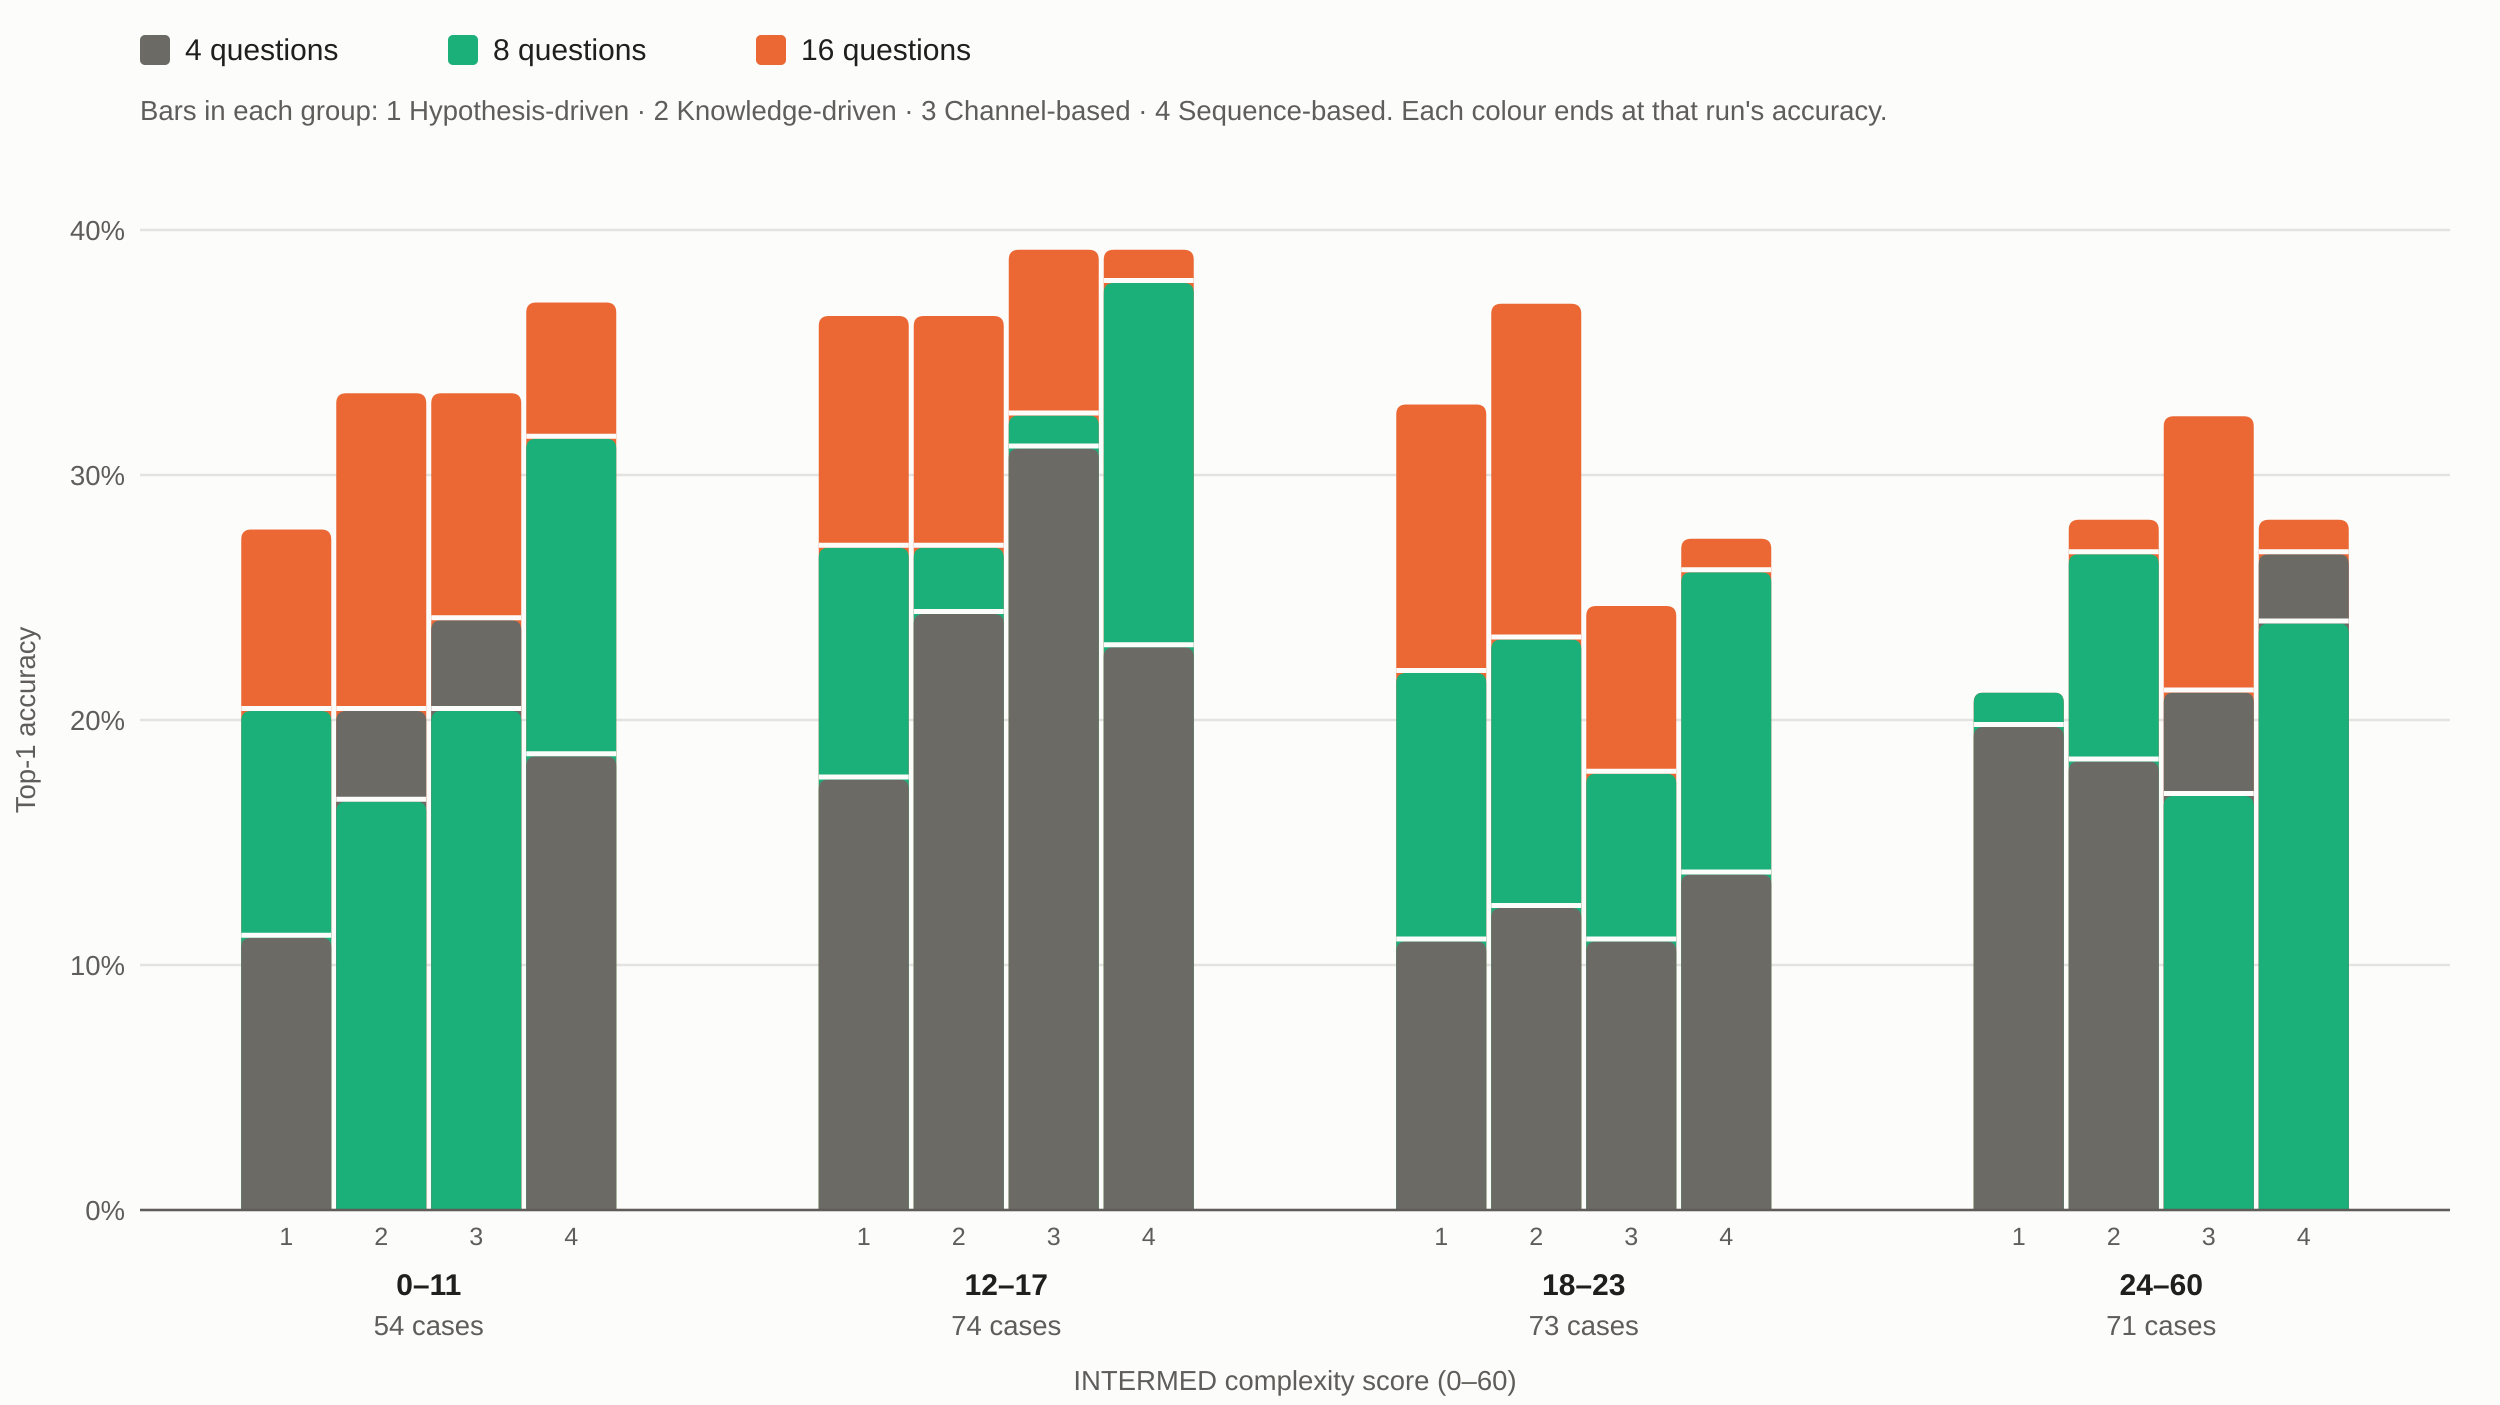
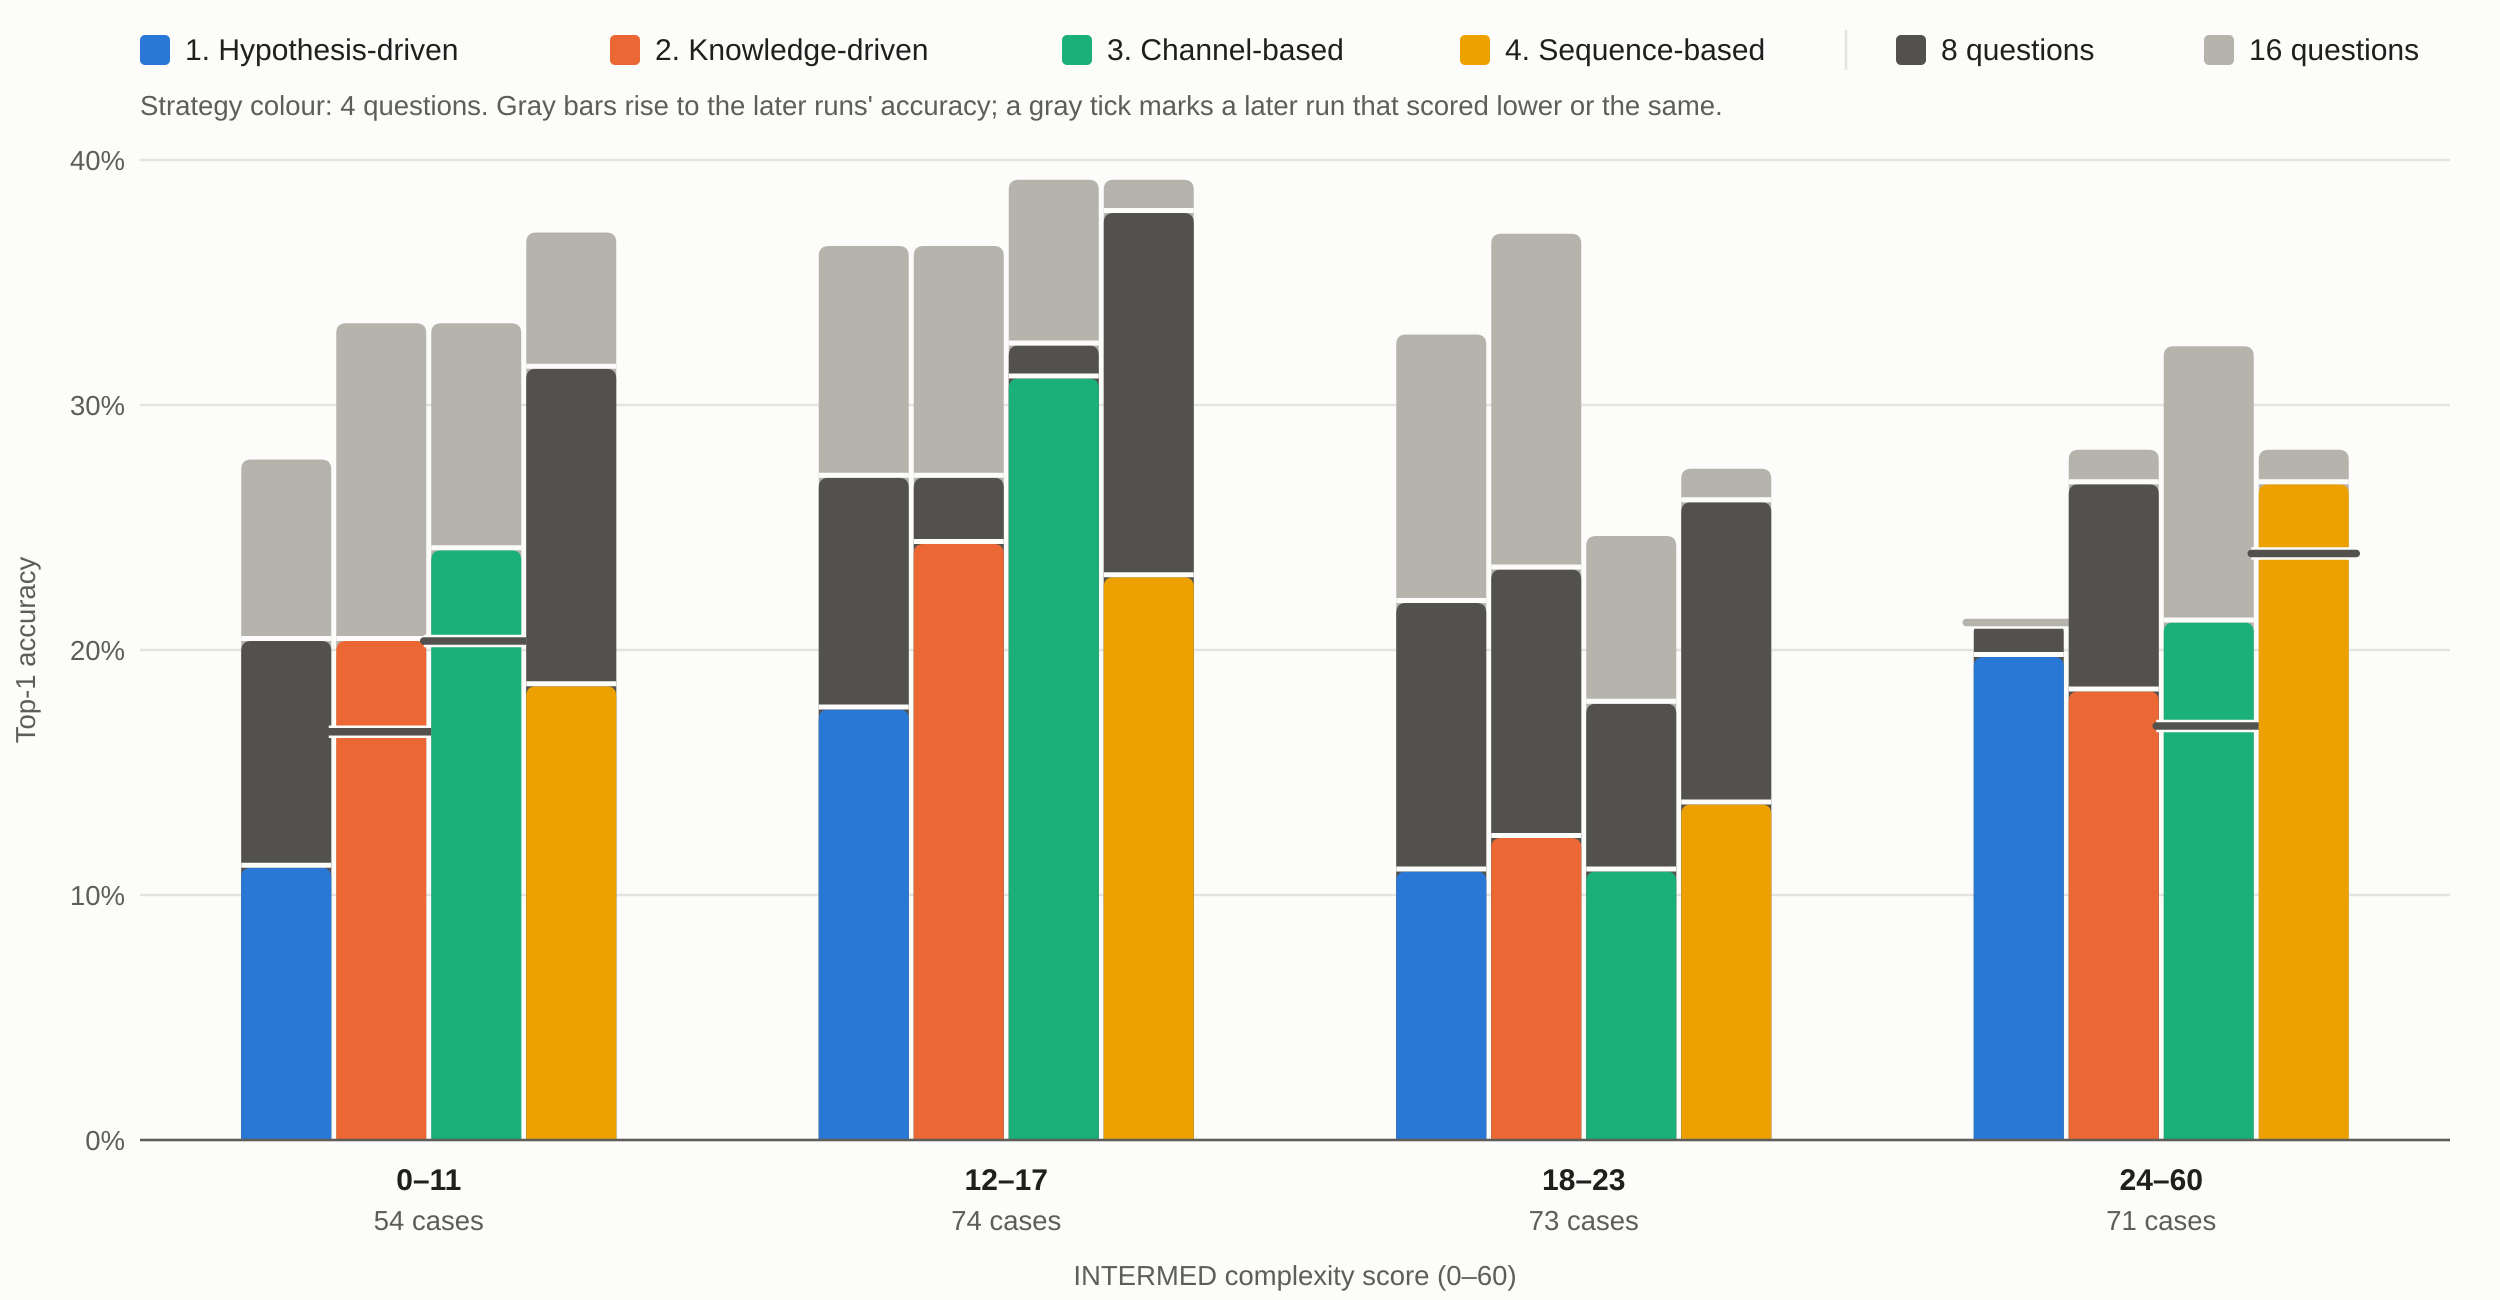
- <svg xmlns="http://www.w3.org/2000/svg" viewBox="0 0 1000 562" width="1000" height="562" font-family="-apple-system, Helvetica Neue, Arial, sans-serif" role="img" aria-label="Top-1 accuracy of each strategy by INTERMED complexity bucket">
-   <rect width="1000" height="562" fill="#fcfcfb" />
-   <rect x="56.0" y="14" width="12" height="12" rx="2" fill="#6b6a65" />
-   <text x="74.0" y="24" font-size="12" fill="#1f1f1e">4 questions</text>
-   <rect x="179.2" y="14" width="12" height="12" rx="2" fill="#1baf7a" />
-   <text x="197.2" y="24" font-size="12" fill="#1f1f1e">8 questions</text>
-   <rect x="302.4" y="14" width="12" height="12" rx="2" fill="#eb6834" />
-   <text x="320.4" y="24" font-size="12" fill="#1f1f1e">16 questions</text>
-   <text x="56" y="48" font-size="11" fill="#5e5d59">Bars in each group: 1 Hypothesis-driven · 2 Knowledge-driven · 3 Channel-based · 4 Sequence-based. Each colour ends at that run's accuracy.</text>
-   <line x1="56" x2="980" y1="484.0" y2="484.0" stroke="#e4e3df" stroke-width="1" />
-   <text x="50" y="488.0" font-size="11" text-anchor="end" fill="#5e5d59">0%</text>
-   <line x1="56" x2="980" y1="386.0" y2="386.0" stroke="#e4e3df" stroke-width="1" />
-   <text x="50" y="390.0" font-size="11" text-anchor="end" fill="#5e5d59">10%</text>
-   <line x1="56" x2="980" y1="288.0" y2="288.0" stroke="#e4e3df" stroke-width="1" />
-   <text x="50" y="292.0" font-size="11" text-anchor="end" fill="#5e5d59">20%</text>
-   <line x1="56" x2="980" y1="190.0" y2="190.0" stroke="#e4e3df" stroke-width="1" />
-   <text x="50" y="194.0" font-size="11" text-anchor="end" fill="#5e5d59">30%</text>
-   <line x1="56" x2="980" y1="92.0" y2="92.0" stroke="#e4e3df" stroke-width="1" />
-   <text x="50" y="96.0" font-size="11" text-anchor="end" fill="#5e5d59">40%</text>
-   <text transform="translate(14 288.0) rotate(-90)" font-size="11" text-anchor="middle" fill="#5e5d59">Top-1 accuracy</text>
-   <text x="171.5" y="518" font-size="12" font-weight="600" text-anchor="middle" fill="#1f1f1e">0–11</text>
-   <text x="171.5" y="534" font-size="11" text-anchor="middle" fill="#5e5d59">54 cases</text>
+ <svg xmlns="http://www.w3.org/2000/svg" viewBox="0 0 1000 520" width="1000" height="520" font-family="-apple-system, Helvetica Neue, Arial, sans-serif" role="img" aria-label="Top-1 accuracy of each strategy by INTERMED complexity bucket">
+   <rect width="1000" height="520" fill="#fcfcfb" />
+   <rect x="56.0" y="14" width="12" height="12" rx="2" fill="#2a78d6" />
+   <text x="74.0" y="24" font-size="12" fill="#1f1f1e">1. Hypothesis-driven</text>
+   <rect x="244.0" y="14" width="12" height="12" rx="2" fill="#eb6834" />
+   <text x="262.0" y="24" font-size="12" fill="#1f1f1e">2. Knowledge-driven</text>
+   <rect x="424.8" y="14" width="12" height="12" rx="2" fill="#1baf7a" />
+   <text x="442.8" y="24" font-size="12" fill="#1f1f1e">3. Channel-based</text>
+   <rect x="584.0" y="14" width="12" height="12" rx="2" fill="#eda100" />
+   <text x="602.0" y="24" font-size="12" fill="#1f1f1e">4. Sequence-based</text>
+   <line x1="738.4" x2="738.4" y1="12" y2="28" stroke="#e4e3df" stroke-width="1" />
+   <rect x="758.4" y="14" width="12" height="12" rx="2" fill="#52514e" />
+   <text x="776.4" y="24" font-size="12" fill="#1f1f1e">8 questions</text>
+   <rect x="881.6" y="14" width="12" height="12" rx="2" fill="#b5b3ac" />
+   <text x="899.6" y="24" font-size="12" fill="#1f1f1e">16 questions</text>
+   <text x="56" y="46" font-size="11" fill="#5e5d59">Strategy colour: 4 questions. Gray bars rise to the later runs' accuracy; a gray tick marks a later run that scored lower or the same.</text>
+   <line x1="56" x2="980" y1="456.0" y2="456.0" stroke="#e4e3df" stroke-width="1" />
+   <text x="50" y="460.0" font-size="11" text-anchor="end" fill="#5e5d59">0%</text>
+   <line x1="56" x2="980" y1="358.0" y2="358.0" stroke="#e4e3df" stroke-width="1" />
+   <text x="50" y="362.0" font-size="11" text-anchor="end" fill="#5e5d59">10%</text>
+   <line x1="56" x2="980" y1="260.0" y2="260.0" stroke="#e4e3df" stroke-width="1" />
+   <text x="50" y="264.0" font-size="11" text-anchor="end" fill="#5e5d59">20%</text>
+   <line x1="56" x2="980" y1="162.0" y2="162.0" stroke="#e4e3df" stroke-width="1" />
+   <text x="50" y="166.0" font-size="11" text-anchor="end" fill="#5e5d59">30%</text>
+   <line x1="56" x2="980" y1="64.0" y2="64.0" stroke="#e4e3df" stroke-width="1" />
+   <text x="50" y="68.0" font-size="11" text-anchor="end" fill="#5e5d59">40%</text>
+   <text transform="translate(14 260.0) rotate(-90)" font-size="11" text-anchor="middle" fill="#5e5d59">Top-1 accuracy</text>
+   <text x="171.5" y="476" font-size="12" font-weight="600" text-anchor="middle" fill="#1f1f1e">0–11</text>
+   <text x="171.5" y="492" font-size="11" text-anchor="middle" fill="#5e5d59">54 cases</text>
  <g>
-     <path d="M96.5,484.0 V215.8 Q96.5,211.8 100.5,211.8 H128.5 Q132.5,211.8 132.5,215.8 V484.0 Z" fill="#eb6834" />
-     <path d="M96.5,484.0 V288.4 Q96.5,284.4 100.5,284.4 H128.5 Q132.5,284.4 132.5,288.4 V484.0 Z" fill="#1baf7a" />
-     <line x1="96.5" x2="132.5" y1="283.4" y2="283.4" stroke="#fcfcfb" stroke-width="2" />
-     <path d="M96.5,484.0 V379.1 Q96.5,375.1 100.5,375.1 H128.5 Q132.5,375.1 132.5,379.1 V484.0 Z" fill="#6b6a65" />
-     <line x1="96.5" x2="132.5" y1="374.1" y2="374.1" stroke="#fcfcfb" stroke-width="2" />
-     <text x="114.5" y="498.0" font-size="10" text-anchor="middle" fill="#5e5d59">1</text>
+     <path d="M96.5,456.0 V187.8 Q96.5,183.8 100.5,183.8 H128.5 Q132.5,183.8 132.5,187.8 V456.0 Z" fill="#b5b3ac" />
+     <path d="M96.5,456.0 V260.4 Q96.5,256.4 100.5,256.4 H128.5 Q132.5,256.4 132.5,260.4 V456.0 Z" fill="#52514e" />
+     <line x1="96.5" x2="132.5" y1="255.4" y2="255.4" stroke="#fcfcfb" stroke-width="2" />
+     <path d="M96.5,456.0 V351.1 Q96.5,347.1 100.5,347.1 H128.5 Q132.5,347.1 132.5,351.1 V456.0 Z" fill="#2a78d6" />
+     <line x1="96.5" x2="132.5" y1="346.1" y2="346.1" stroke="#fcfcfb" stroke-width="2" />
  </g>
  <g>
-     <path d="M134.5,484.0 V161.3 Q134.5,157.3 138.5,157.3 H166.5 Q170.5,157.3 170.5,161.3 V484.0 Z" fill="#eb6834" />
-     <path d="M134.5,484.0 V288.4 Q134.5,284.4 138.5,284.4 H166.5 Q170.5,284.4 170.5,288.4 V484.0 Z" fill="#6b6a65" />
-     <line x1="134.5" x2="170.5" y1="283.4" y2="283.4" stroke="#fcfcfb" stroke-width="2" />
-     <path d="M134.5,484.0 V324.7 Q134.5,320.7 138.5,320.7 H166.5 Q170.5,320.7 170.5,324.7 V484.0 Z" fill="#1baf7a" />
-     <line x1="134.5" x2="170.5" y1="319.7" y2="319.7" stroke="#fcfcfb" stroke-width="2" />
-     <text x="152.5" y="498.0" font-size="10" text-anchor="middle" fill="#5e5d59">2</text>
+     <path d="M134.5,456.0 V133.3 Q134.5,129.3 138.5,129.3 H166.5 Q170.5,129.3 170.5,133.3 V456.0 Z" fill="#b5b3ac" />
+     <path d="M134.5,456.0 V260.4 Q134.5,256.4 138.5,256.4 H166.5 Q170.5,256.4 170.5,260.4 V456.0 Z" fill="#eb6834" />
+     <line x1="134.5" x2="170.5" y1="255.4" y2="255.4" stroke="#fcfcfb" stroke-width="2" />
+     <line x1="131.5" x2="173.5" y1="292.7" y2="292.7" stroke="#fcfcfb" stroke-width="5" />
+     <line x1="131.5" x2="173.5" y1="292.7" y2="292.7" stroke="#52514e" stroke-width="3" stroke-linecap="round" />
  </g>
  <g>
-     <path d="M172.5,484.0 V161.3 Q172.5,157.3 176.5,157.3 H204.5 Q208.5,157.3 208.5,161.3 V484.0 Z" fill="#eb6834" />
-     <path d="M172.5,484.0 V252.1 Q172.5,248.1 176.5,248.1 H204.5 Q208.5,248.1 208.5,252.1 V484.0 Z" fill="#6b6a65" />
-     <line x1="172.5" x2="208.5" y1="247.1" y2="247.1" stroke="#fcfcfb" stroke-width="2" />
-     <path d="M172.5,484.0 V288.4 Q172.5,284.4 176.5,284.4 H204.5 Q208.5,284.4 208.5,288.4 V484.0 Z" fill="#1baf7a" />
-     <line x1="172.5" x2="208.5" y1="283.4" y2="283.4" stroke="#fcfcfb" stroke-width="2" />
-     <text x="190.5" y="498.0" font-size="10" text-anchor="middle" fill="#5e5d59">3</text>
+     <path d="M172.5,456.0 V133.3 Q172.5,129.3 176.5,129.3 H204.5 Q208.5,129.3 208.5,133.3 V456.0 Z" fill="#b5b3ac" />
+     <path d="M172.5,456.0 V224.1 Q172.5,220.1 176.5,220.1 H204.5 Q208.5,220.1 208.5,224.1 V456.0 Z" fill="#1baf7a" />
+     <line x1="172.5" x2="208.5" y1="219.1" y2="219.1" stroke="#fcfcfb" stroke-width="2" />
+     <line x1="169.5" x2="211.5" y1="256.4" y2="256.4" stroke="#fcfcfb" stroke-width="5" />
+     <line x1="169.5" x2="211.5" y1="256.4" y2="256.4" stroke="#52514e" stroke-width="3" stroke-linecap="round" />
  </g>
  <g>
-     <path d="M210.5,484.0 V125.0 Q210.5,121.0 214.5,121.0 H242.5 Q246.5,121.0 246.5,125.0 V484.0 Z" fill="#eb6834" />
-     <path d="M210.5,484.0 V179.5 Q210.5,175.5 214.5,175.5 H242.5 Q246.5,175.5 246.5,179.5 V484.0 Z" fill="#1baf7a" />
-     <line x1="210.5" x2="246.5" y1="174.5" y2="174.5" stroke="#fcfcfb" stroke-width="2" />
-     <path d="M210.5,484.0 V306.5 Q210.5,302.5 214.5,302.5 H242.5 Q246.5,302.5 246.5,306.5 V484.0 Z" fill="#6b6a65" />
-     <line x1="210.5" x2="246.5" y1="301.5" y2="301.5" stroke="#fcfcfb" stroke-width="2" />
-     <text x="228.5" y="498.0" font-size="10" text-anchor="middle" fill="#5e5d59">4</text>
+     <path d="M210.5,456.0 V97.0 Q210.5,93.0 214.5,93.0 H242.5 Q246.5,93.0 246.5,97.0 V456.0 Z" fill="#b5b3ac" />
+     <path d="M210.5,456.0 V151.5 Q210.5,147.5 214.5,147.5 H242.5 Q246.5,147.5 246.5,151.5 V456.0 Z" fill="#52514e" />
+     <line x1="210.5" x2="246.5" y1="146.5" y2="146.5" stroke="#fcfcfb" stroke-width="2" />
+     <path d="M210.5,456.0 V278.5 Q210.5,274.5 214.5,274.5 H242.5 Q246.5,274.5 246.5,278.5 V456.0 Z" fill="#eda100" />
+     <line x1="210.5" x2="246.5" y1="273.5" y2="273.5" stroke="#fcfcfb" stroke-width="2" />
  </g>
-   <text x="402.5" y="518" font-size="12" font-weight="600" text-anchor="middle" fill="#1f1f1e">12–17</text>
-   <text x="402.5" y="534" font-size="11" text-anchor="middle" fill="#5e5d59">74 cases</text>
+   <text x="402.5" y="476" font-size="12" font-weight="600" text-anchor="middle" fill="#1f1f1e">12–17</text>
+   <text x="402.5" y="492" font-size="11" text-anchor="middle" fill="#5e5d59">74 cases</text>
  <g>
-     <path d="M327.5,484.0 V130.4 Q327.5,126.4 331.5,126.4 H359.5 Q363.5,126.4 363.5,130.4 V484.0 Z" fill="#eb6834" />
-     <path d="M327.5,484.0 V223.1 Q327.5,219.1 331.5,219.1 H359.5 Q363.5,219.1 363.5,223.1 V484.0 Z" fill="#1baf7a" />
-     <line x1="327.5" x2="363.5" y1="218.1" y2="218.1" stroke="#fcfcfb" stroke-width="2" />
-     <path d="M327.5,484.0 V315.8 Q327.5,311.8 331.5,311.8 H359.5 Q363.5,311.8 363.5,315.8 V484.0 Z" fill="#6b6a65" />
-     <line x1="327.5" x2="363.5" y1="310.8" y2="310.8" stroke="#fcfcfb" stroke-width="2" />
-     <text x="345.5" y="498.0" font-size="10" text-anchor="middle" fill="#5e5d59">1</text>
+     <path d="M327.5,456.0 V102.4 Q327.5,98.4 331.5,98.4 H359.5 Q363.5,98.4 363.5,102.4 V456.0 Z" fill="#b5b3ac" />
+     <path d="M327.5,456.0 V195.1 Q327.5,191.1 331.5,191.1 H359.5 Q363.5,191.1 363.5,195.1 V456.0 Z" fill="#52514e" />
+     <line x1="327.5" x2="363.5" y1="190.1" y2="190.1" stroke="#fcfcfb" stroke-width="2" />
+     <path d="M327.5,456.0 V287.8 Q327.5,283.8 331.5,283.8 H359.5 Q363.5,283.8 363.5,287.8 V456.0 Z" fill="#2a78d6" />
+     <line x1="327.5" x2="363.5" y1="282.8" y2="282.8" stroke="#fcfcfb" stroke-width="2" />
  </g>
  <g>
-     <path d="M365.5,484.0 V130.4 Q365.5,126.4 369.5,126.4 H397.5 Q401.5,126.4 401.5,130.4 V484.0 Z" fill="#eb6834" />
-     <path d="M365.5,484.0 V223.1 Q365.5,219.1 369.5,219.1 H397.5 Q401.5,219.1 401.5,223.1 V484.0 Z" fill="#1baf7a" />
-     <line x1="365.5" x2="401.5" y1="218.1" y2="218.1" stroke="#fcfcfb" stroke-width="2" />
-     <path d="M365.5,484.0 V249.6 Q365.5,245.6 369.5,245.6 H397.5 Q401.5,245.6 401.5,249.6 V484.0 Z" fill="#6b6a65" />
-     <line x1="365.5" x2="401.5" y1="244.6" y2="244.6" stroke="#fcfcfb" stroke-width="2" />
-     <text x="383.5" y="498.0" font-size="10" text-anchor="middle" fill="#5e5d59">2</text>
+     <path d="M365.5,456.0 V102.4 Q365.5,98.4 369.5,98.4 H397.5 Q401.5,98.4 401.5,102.4 V456.0 Z" fill="#b5b3ac" />
+     <path d="M365.5,456.0 V195.1 Q365.5,191.1 369.5,191.1 H397.5 Q401.5,191.1 401.5,195.1 V456.0 Z" fill="#52514e" />
+     <line x1="365.5" x2="401.5" y1="190.1" y2="190.1" stroke="#fcfcfb" stroke-width="2" />
+     <path d="M365.5,456.0 V221.6 Q365.5,217.6 369.5,217.6 H397.5 Q401.5,217.6 401.5,221.6 V456.0 Z" fill="#eb6834" />
+     <line x1="365.5" x2="401.5" y1="216.6" y2="216.6" stroke="#fcfcfb" stroke-width="2" />
  </g>
  <g>
-     <path d="M403.5,484.0 V103.9 Q403.5,99.9 407.5,99.9 H435.5 Q439.5,99.9 439.5,103.9 V484.0 Z" fill="#eb6834" />
-     <path d="M403.5,484.0 V170.2 Q403.5,166.2 407.5,166.2 H435.5 Q439.5,166.2 439.5,170.2 V484.0 Z" fill="#1baf7a" />
-     <line x1="403.5" x2="439.5" y1="165.2" y2="165.2" stroke="#fcfcfb" stroke-width="2" />
-     <path d="M403.5,484.0 V183.4 Q403.5,179.4 407.5,179.4 H435.5 Q439.5,179.4 439.5,183.4 V484.0 Z" fill="#6b6a65" />
-     <line x1="403.5" x2="439.5" y1="178.4" y2="178.4" stroke="#fcfcfb" stroke-width="2" />
-     <text x="421.5" y="498.0" font-size="10" text-anchor="middle" fill="#5e5d59">3</text>
+     <path d="M403.5,456.0 V75.9 Q403.5,71.9 407.5,71.9 H435.5 Q439.5,71.9 439.5,75.9 V456.0 Z" fill="#b5b3ac" />
+     <path d="M403.5,456.0 V142.2 Q403.5,138.2 407.5,138.2 H435.5 Q439.5,138.2 439.5,142.2 V456.0 Z" fill="#52514e" />
+     <line x1="403.5" x2="439.5" y1="137.2" y2="137.2" stroke="#fcfcfb" stroke-width="2" />
+     <path d="M403.5,456.0 V155.4 Q403.5,151.4 407.5,151.4 H435.5 Q439.5,151.4 439.5,155.4 V456.0 Z" fill="#1baf7a" />
+     <line x1="403.5" x2="439.5" y1="150.4" y2="150.4" stroke="#fcfcfb" stroke-width="2" />
  </g>
  <g>
-     <path d="M441.5,484.0 V103.9 Q441.5,99.9 445.5,99.9 H473.5 Q477.5,99.9 477.5,103.9 V484.0 Z" fill="#eb6834" />
-     <path d="M441.5,484.0 V117.2 Q441.5,113.2 445.5,113.2 H473.5 Q477.5,113.2 477.5,117.2 V484.0 Z" fill="#1baf7a" />
-     <line x1="441.5" x2="477.5" y1="112.2" y2="112.2" stroke="#fcfcfb" stroke-width="2" />
-     <path d="M441.5,484.0 V262.9 Q441.5,258.9 445.5,258.9 H473.5 Q477.5,258.9 477.5,262.9 V484.0 Z" fill="#6b6a65" />
-     <line x1="441.5" x2="477.5" y1="257.9" y2="257.9" stroke="#fcfcfb" stroke-width="2" />
-     <text x="459.5" y="498.0" font-size="10" text-anchor="middle" fill="#5e5d59">4</text>
+     <path d="M441.5,456.0 V75.9 Q441.5,71.9 445.5,71.9 H473.5 Q477.5,71.9 477.5,75.9 V456.0 Z" fill="#b5b3ac" />
+     <path d="M441.5,456.0 V89.2 Q441.5,85.2 445.5,85.2 H473.5 Q477.5,85.2 477.5,89.2 V456.0 Z" fill="#52514e" />
+     <line x1="441.5" x2="477.5" y1="84.2" y2="84.2" stroke="#fcfcfb" stroke-width="2" />
+     <path d="M441.5,456.0 V234.9 Q441.5,230.9 445.5,230.9 H473.5 Q477.5,230.9 477.5,234.9 V456.0 Z" fill="#eda100" />
+     <line x1="441.5" x2="477.5" y1="229.9" y2="229.9" stroke="#fcfcfb" stroke-width="2" />
  </g>
-   <text x="633.5" y="518" font-size="12" font-weight="600" text-anchor="middle" fill="#1f1f1e">18–23</text>
-   <text x="633.5" y="534" font-size="11" text-anchor="middle" fill="#5e5d59">73 cases</text>
+   <text x="633.5" y="476" font-size="12" font-weight="600" text-anchor="middle" fill="#1f1f1e">18–23</text>
+   <text x="633.5" y="492" font-size="11" text-anchor="middle" fill="#5e5d59">73 cases</text>
  <g>
-     <path d="M558.5,484.0 V165.8 Q558.5,161.8 562.5,161.8 H590.5 Q594.5,161.8 594.5,165.8 V484.0 Z" fill="#eb6834" />
-     <path d="M558.5,484.0 V273.2 Q558.5,269.2 562.5,269.2 H590.5 Q594.5,269.2 594.5,273.2 V484.0 Z" fill="#1baf7a" />
-     <line x1="558.5" x2="594.5" y1="268.2" y2="268.2" stroke="#fcfcfb" stroke-width="2" />
-     <path d="M558.5,484.0 V380.6 Q558.5,376.6 562.5,376.6 H590.5 Q594.5,376.6 594.5,380.6 V484.0 Z" fill="#6b6a65" />
-     <line x1="558.5" x2="594.5" y1="375.6" y2="375.6" stroke="#fcfcfb" stroke-width="2" />
-     <text x="576.5" y="498.0" font-size="10" text-anchor="middle" fill="#5e5d59">1</text>
+     <path d="M558.5,456.0 V137.8 Q558.5,133.8 562.5,133.8 H590.5 Q594.5,133.8 594.5,137.8 V456.0 Z" fill="#b5b3ac" />
+     <path d="M558.5,456.0 V245.2 Q558.5,241.2 562.5,241.2 H590.5 Q594.5,241.2 594.5,245.2 V456.0 Z" fill="#52514e" />
+     <line x1="558.5" x2="594.5" y1="240.2" y2="240.2" stroke="#fcfcfb" stroke-width="2" />
+     <path d="M558.5,456.0 V352.6 Q558.5,348.6 562.5,348.6 H590.5 Q594.5,348.6 594.5,352.6 V456.0 Z" fill="#2a78d6" />
+     <line x1="558.5" x2="594.5" y1="347.6" y2="347.6" stroke="#fcfcfb" stroke-width="2" />
  </g>
  <g>
-     <path d="M596.5,484.0 V125.5 Q596.5,121.5 600.5,121.5 H628.5 Q632.5,121.5 632.5,125.5 V484.0 Z" fill="#eb6834" />
-     <path d="M596.5,484.0 V259.8 Q596.5,255.8 600.5,255.8 H628.5 Q632.5,255.8 632.5,259.8 V484.0 Z" fill="#1baf7a" />
-     <line x1="596.5" x2="632.5" y1="254.8" y2="254.8" stroke="#fcfcfb" stroke-width="2" />
-     <path d="M596.5,484.0 V367.2 Q596.5,363.2 600.5,363.2 H628.5 Q632.5,363.2 632.5,367.2 V484.0 Z" fill="#6b6a65" />
-     <line x1="596.5" x2="632.5" y1="362.2" y2="362.2" stroke="#fcfcfb" stroke-width="2" />
-     <text x="614.5" y="498.0" font-size="10" text-anchor="middle" fill="#5e5d59">2</text>
+     <path d="M596.5,456.0 V97.5 Q596.5,93.5 600.5,93.5 H628.5 Q632.5,93.5 632.5,97.5 V456.0 Z" fill="#b5b3ac" />
+     <path d="M596.5,456.0 V231.8 Q596.5,227.8 600.5,227.8 H628.5 Q632.5,227.8 632.5,231.8 V456.0 Z" fill="#52514e" />
+     <line x1="596.5" x2="632.5" y1="226.8" y2="226.8" stroke="#fcfcfb" stroke-width="2" />
+     <path d="M596.5,456.0 V339.2 Q596.5,335.2 600.5,335.2 H628.5 Q632.5,335.2 632.5,339.2 V456.0 Z" fill="#eb6834" />
+     <line x1="596.5" x2="632.5" y1="334.2" y2="334.2" stroke="#fcfcfb" stroke-width="2" />
  </g>
  <g>
-     <path d="M634.5,484.0 V246.4 Q634.5,242.4 638.5,242.4 H666.5 Q670.5,242.4 670.5,246.4 V484.0 Z" fill="#eb6834" />
-     <path d="M634.5,484.0 V313.5 Q634.5,309.5 638.5,309.5 H666.5 Q670.5,309.5 670.5,313.5 V484.0 Z" fill="#1baf7a" />
-     <line x1="634.5" x2="670.5" y1="308.5" y2="308.5" stroke="#fcfcfb" stroke-width="2" />
-     <path d="M634.5,484.0 V380.6 Q634.5,376.6 638.5,376.6 H666.5 Q670.5,376.6 670.5,380.6 V484.0 Z" fill="#6b6a65" />
-     <line x1="634.5" x2="670.5" y1="375.6" y2="375.6" stroke="#fcfcfb" stroke-width="2" />
-     <text x="652.5" y="498.0" font-size="10" text-anchor="middle" fill="#5e5d59">3</text>
+     <path d="M634.5,456.0 V218.4 Q634.5,214.4 638.5,214.4 H666.5 Q670.5,214.4 670.5,218.4 V456.0 Z" fill="#b5b3ac" />
+     <path d="M634.5,456.0 V285.5 Q634.5,281.5 638.5,281.5 H666.5 Q670.5,281.5 670.5,285.5 V456.0 Z" fill="#52514e" />
+     <line x1="634.5" x2="670.5" y1="280.5" y2="280.5" stroke="#fcfcfb" stroke-width="2" />
+     <path d="M634.5,456.0 V352.6 Q634.5,348.6 638.5,348.6 H666.5 Q670.5,348.6 670.5,352.6 V456.0 Z" fill="#1baf7a" />
+     <line x1="634.5" x2="670.5" y1="347.6" y2="347.6" stroke="#fcfcfb" stroke-width="2" />
  </g>
  <g>
-     <path d="M672.5,484.0 V219.5 Q672.5,215.5 676.5,215.5 H704.5 Q708.5,215.5 708.5,219.5 V484.0 Z" fill="#eb6834" />
-     <path d="M672.5,484.0 V232.9 Q672.5,228.9 676.5,228.9 H704.5 Q708.5,228.9 708.5,232.9 V484.0 Z" fill="#1baf7a" />
-     <line x1="672.5" x2="708.5" y1="227.9" y2="227.9" stroke="#fcfcfb" stroke-width="2" />
-     <path d="M672.5,484.0 V353.8 Q672.5,349.8 676.5,349.8 H704.5 Q708.5,349.8 708.5,353.8 V484.0 Z" fill="#6b6a65" />
-     <line x1="672.5" x2="708.5" y1="348.8" y2="348.8" stroke="#fcfcfb" stroke-width="2" />
-     <text x="690.5" y="498.0" font-size="10" text-anchor="middle" fill="#5e5d59">4</text>
+     <path d="M672.5,456.0 V191.5 Q672.5,187.5 676.5,187.5 H704.5 Q708.5,187.5 708.5,191.5 V456.0 Z" fill="#b5b3ac" />
+     <path d="M672.5,456.0 V204.9 Q672.5,200.9 676.5,200.9 H704.5 Q708.5,200.9 708.5,204.9 V456.0 Z" fill="#52514e" />
+     <line x1="672.5" x2="708.5" y1="199.9" y2="199.9" stroke="#fcfcfb" stroke-width="2" />
+     <path d="M672.5,456.0 V325.8 Q672.5,321.8 676.5,321.8 H704.5 Q708.5,321.8 708.5,325.8 V456.0 Z" fill="#eda100" />
+     <line x1="672.5" x2="708.5" y1="320.8" y2="320.8" stroke="#fcfcfb" stroke-width="2" />
  </g>
-   <text x="864.5" y="518" font-size="12" font-weight="600" text-anchor="middle" fill="#1f1f1e">24–60</text>
-   <text x="864.5" y="534" font-size="11" text-anchor="middle" fill="#5e5d59">71 cases</text>
+   <text x="864.5" y="476" font-size="12" font-weight="600" text-anchor="middle" fill="#1f1f1e">24–60</text>
+   <text x="864.5" y="492" font-size="11" text-anchor="middle" fill="#5e5d59">71 cases</text>
  <g>
-     <path d="M789.5,484.0 V281.0 Q789.5,277.0 793.5,277.0 H821.5 Q825.5,277.0 825.5,281.0 V484.0 Z" fill="#eb6834" />
-     <path d="M789.5,484.0 V281.0 Q789.5,277.0 793.5,277.0 H821.5 Q825.5,277.0 825.5,281.0 V484.0 Z" fill="#1baf7a" />
-     <line x1="789.5" x2="825.5" y1="276.0" y2="276.0" stroke="#fcfcfb" stroke-width="2" />
-     <path d="M789.5,484.0 V294.8 Q789.5,290.8 793.5,290.8 H821.5 Q825.5,290.8 825.5,294.8 V484.0 Z" fill="#6b6a65" />
-     <line x1="789.5" x2="825.5" y1="289.8" y2="289.8" stroke="#fcfcfb" stroke-width="2" />
-     <text x="807.5" y="498.0" font-size="10" text-anchor="middle" fill="#5e5d59">1</text>
+     <path d="M789.5,456.0 V253.0 Q789.5,249.0 793.5,249.0 H821.5 Q825.5,249.0 825.5,253.0 V456.0 Z" fill="#52514e" />
+     <line x1="789.5" x2="825.5" y1="248.0" y2="248.0" stroke="#fcfcfb" stroke-width="2" />
+     <path d="M789.5,456.0 V266.8 Q789.5,262.8 793.5,262.8 H821.5 Q825.5,262.8 825.5,266.8 V456.0 Z" fill="#2a78d6" />
+     <line x1="789.5" x2="825.5" y1="261.8" y2="261.8" stroke="#fcfcfb" stroke-width="2" />
+     <line x1="786.5" x2="828.5" y1="249.0" y2="249.0" stroke="#fcfcfb" stroke-width="5" />
+     <line x1="786.5" x2="828.5" y1="249.0" y2="249.0" stroke="#b5b3ac" stroke-width="3" stroke-linecap="round" />
  </g>
  <g>
-     <path d="M827.5,484.0 V211.9 Q827.5,207.9 831.5,207.9 H859.5 Q863.5,207.9 863.5,211.9 V484.0 Z" fill="#eb6834" />
-     <path d="M827.5,484.0 V225.7 Q827.5,221.7 831.5,221.7 H859.5 Q863.5,221.7 863.5,225.7 V484.0 Z" fill="#1baf7a" />
-     <line x1="827.5" x2="863.5" y1="220.7" y2="220.7" stroke="#fcfcfb" stroke-width="2" />
-     <path d="M827.5,484.0 V308.6 Q827.5,304.6 831.5,304.6 H859.5 Q863.5,304.6 863.5,308.6 V484.0 Z" fill="#6b6a65" />
-     <line x1="827.5" x2="863.5" y1="303.6" y2="303.6" stroke="#fcfcfb" stroke-width="2" />
-     <text x="845.5" y="498.0" font-size="10" text-anchor="middle" fill="#5e5d59">2</text>
+     <path d="M827.5,456.0 V183.9 Q827.5,179.9 831.5,179.9 H859.5 Q863.5,179.9 863.5,183.9 V456.0 Z" fill="#b5b3ac" />
+     <path d="M827.5,456.0 V197.7 Q827.5,193.7 831.5,193.7 H859.5 Q863.5,193.7 863.5,197.7 V456.0 Z" fill="#52514e" />
+     <line x1="827.5" x2="863.5" y1="192.7" y2="192.7" stroke="#fcfcfb" stroke-width="2" />
+     <path d="M827.5,456.0 V280.6 Q827.5,276.6 831.5,276.6 H859.5 Q863.5,276.6 863.5,280.6 V456.0 Z" fill="#eb6834" />
+     <line x1="827.5" x2="863.5" y1="275.6" y2="275.6" stroke="#fcfcfb" stroke-width="2" />
  </g>
  <g>
-     <path d="M865.5,484.0 V170.5 Q865.5,166.5 869.5,166.5 H897.5 Q901.5,166.5 901.5,170.5 V484.0 Z" fill="#eb6834" />
-     <path d="M865.5,484.0 V281.0 Q865.5,277.0 869.5,277.0 H897.5 Q901.5,277.0 901.5,281.0 V484.0 Z" fill="#6b6a65" />
-     <line x1="865.5" x2="901.5" y1="276.0" y2="276.0" stroke="#fcfcfb" stroke-width="2" />
-     <path d="M865.5,484.0 V322.4 Q865.5,318.4 869.5,318.4 H897.5 Q901.5,318.4 901.5,322.4 V484.0 Z" fill="#1baf7a" />
-     <line x1="865.5" x2="901.5" y1="317.4" y2="317.4" stroke="#fcfcfb" stroke-width="2" />
-     <text x="883.5" y="498.0" font-size="10" text-anchor="middle" fill="#5e5d59">3</text>
+     <path d="M865.5,456.0 V142.5 Q865.5,138.5 869.5,138.5 H897.5 Q901.5,138.5 901.5,142.5 V456.0 Z" fill="#b5b3ac" />
+     <path d="M865.5,456.0 V253.0 Q865.5,249.0 869.5,249.0 H897.5 Q901.5,249.0 901.5,253.0 V456.0 Z" fill="#1baf7a" />
+     <line x1="865.5" x2="901.5" y1="248.0" y2="248.0" stroke="#fcfcfb" stroke-width="2" />
+     <line x1="862.5" x2="904.5" y1="290.4" y2="290.4" stroke="#fcfcfb" stroke-width="5" />
+     <line x1="862.5" x2="904.5" y1="290.4" y2="290.4" stroke="#52514e" stroke-width="3" stroke-linecap="round" />
  </g>
  <g>
-     <path d="M903.5,484.0 V211.9 Q903.5,207.9 907.5,207.9 H935.5 Q939.5,207.9 939.5,211.9 V484.0 Z" fill="#eb6834" />
-     <path d="M903.5,484.0 V225.7 Q903.5,221.7 907.5,221.7 H935.5 Q939.5,221.7 939.5,225.7 V484.0 Z" fill="#6b6a65" />
-     <line x1="903.5" x2="939.5" y1="220.7" y2="220.7" stroke="#fcfcfb" stroke-width="2" />
-     <path d="M903.5,484.0 V253.4 Q903.5,249.4 907.5,249.4 H935.5 Q939.5,249.4 939.5,253.4 V484.0 Z" fill="#1baf7a" />
-     <line x1="903.5" x2="939.5" y1="248.4" y2="248.4" stroke="#fcfcfb" stroke-width="2" />
-     <text x="921.5" y="498.0" font-size="10" text-anchor="middle" fill="#5e5d59">4</text>
+     <path d="M903.5,456.0 V183.9 Q903.5,179.9 907.5,179.9 H935.5 Q939.5,179.9 939.5,183.9 V456.0 Z" fill="#b5b3ac" />
+     <path d="M903.5,456.0 V197.7 Q903.5,193.7 907.5,193.7 H935.5 Q939.5,193.7 939.5,197.7 V456.0 Z" fill="#eda100" />
+     <line x1="903.5" x2="939.5" y1="192.7" y2="192.7" stroke="#fcfcfb" stroke-width="2" />
+     <line x1="900.5" x2="942.5" y1="221.4" y2="221.4" stroke="#fcfcfb" stroke-width="5" />
+     <line x1="900.5" x2="942.5" y1="221.4" y2="221.4" stroke="#52514e" stroke-width="3" stroke-linecap="round" />
  </g>
-   <line x1="56" x2="980" y1="484.0" y2="484.0" stroke="#5e5d59" stroke-width="1" />
-   <text x="518.0" y="556" font-size="11" text-anchor="middle" fill="#5e5d59">INTERMED complexity score (0–60)</text>
+   <line x1="56" x2="980" y1="456.0" y2="456.0" stroke="#5e5d59" stroke-width="1" />
+   <text x="518.0" y="514" font-size="11" text-anchor="middle" fill="#5e5d59">INTERMED complexity score (0–60)</text>
</svg>
